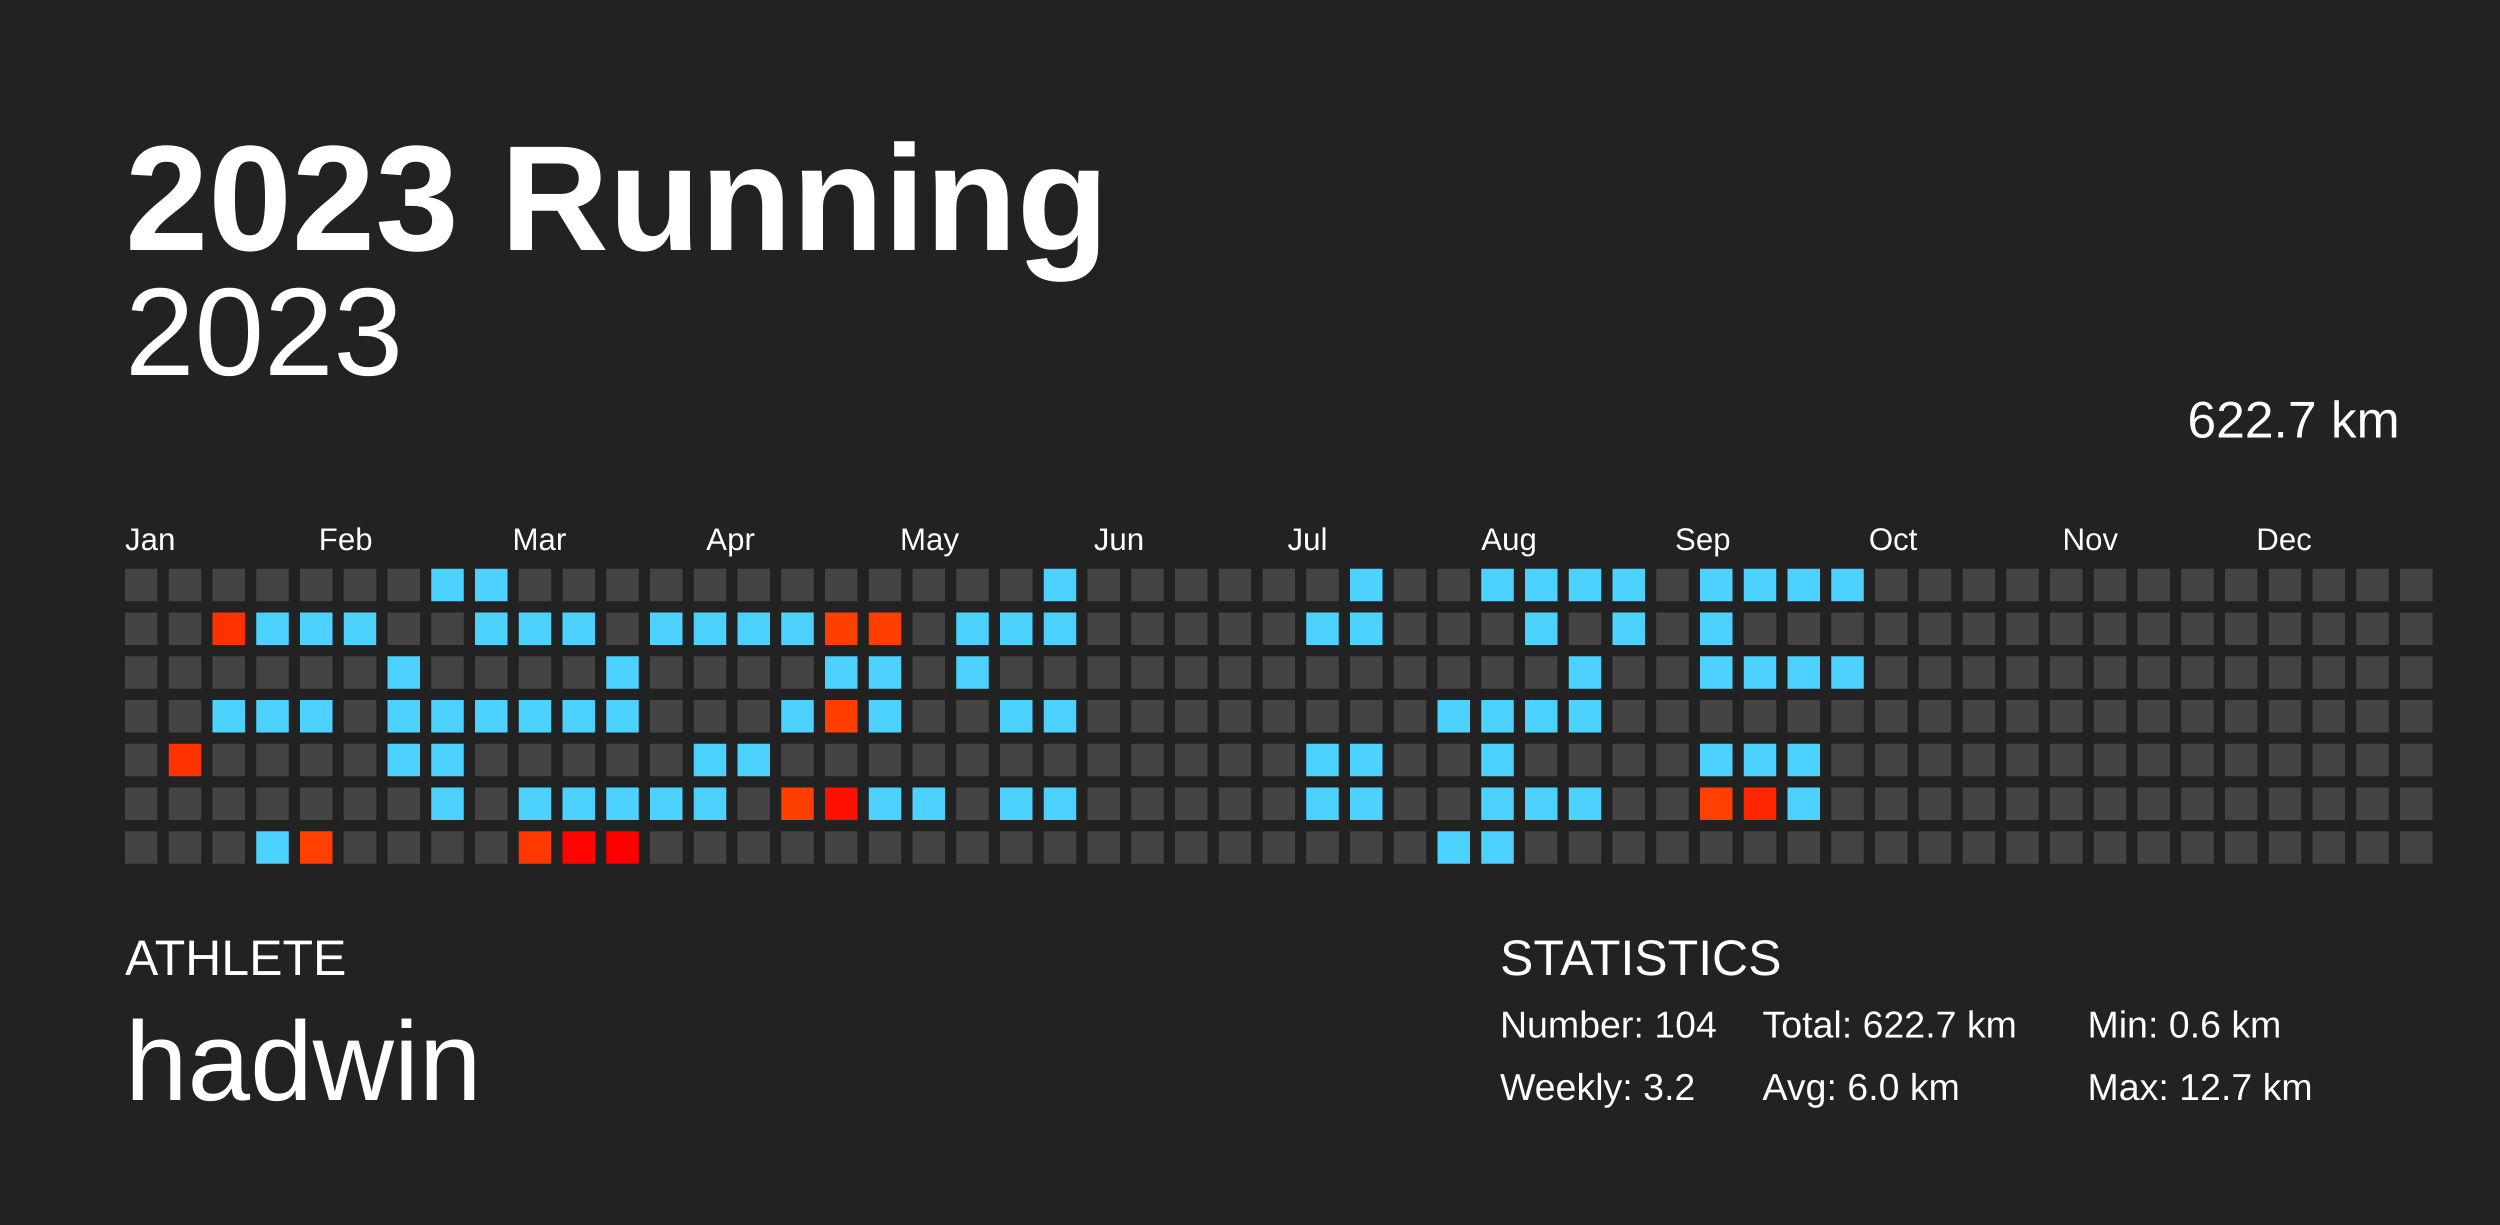
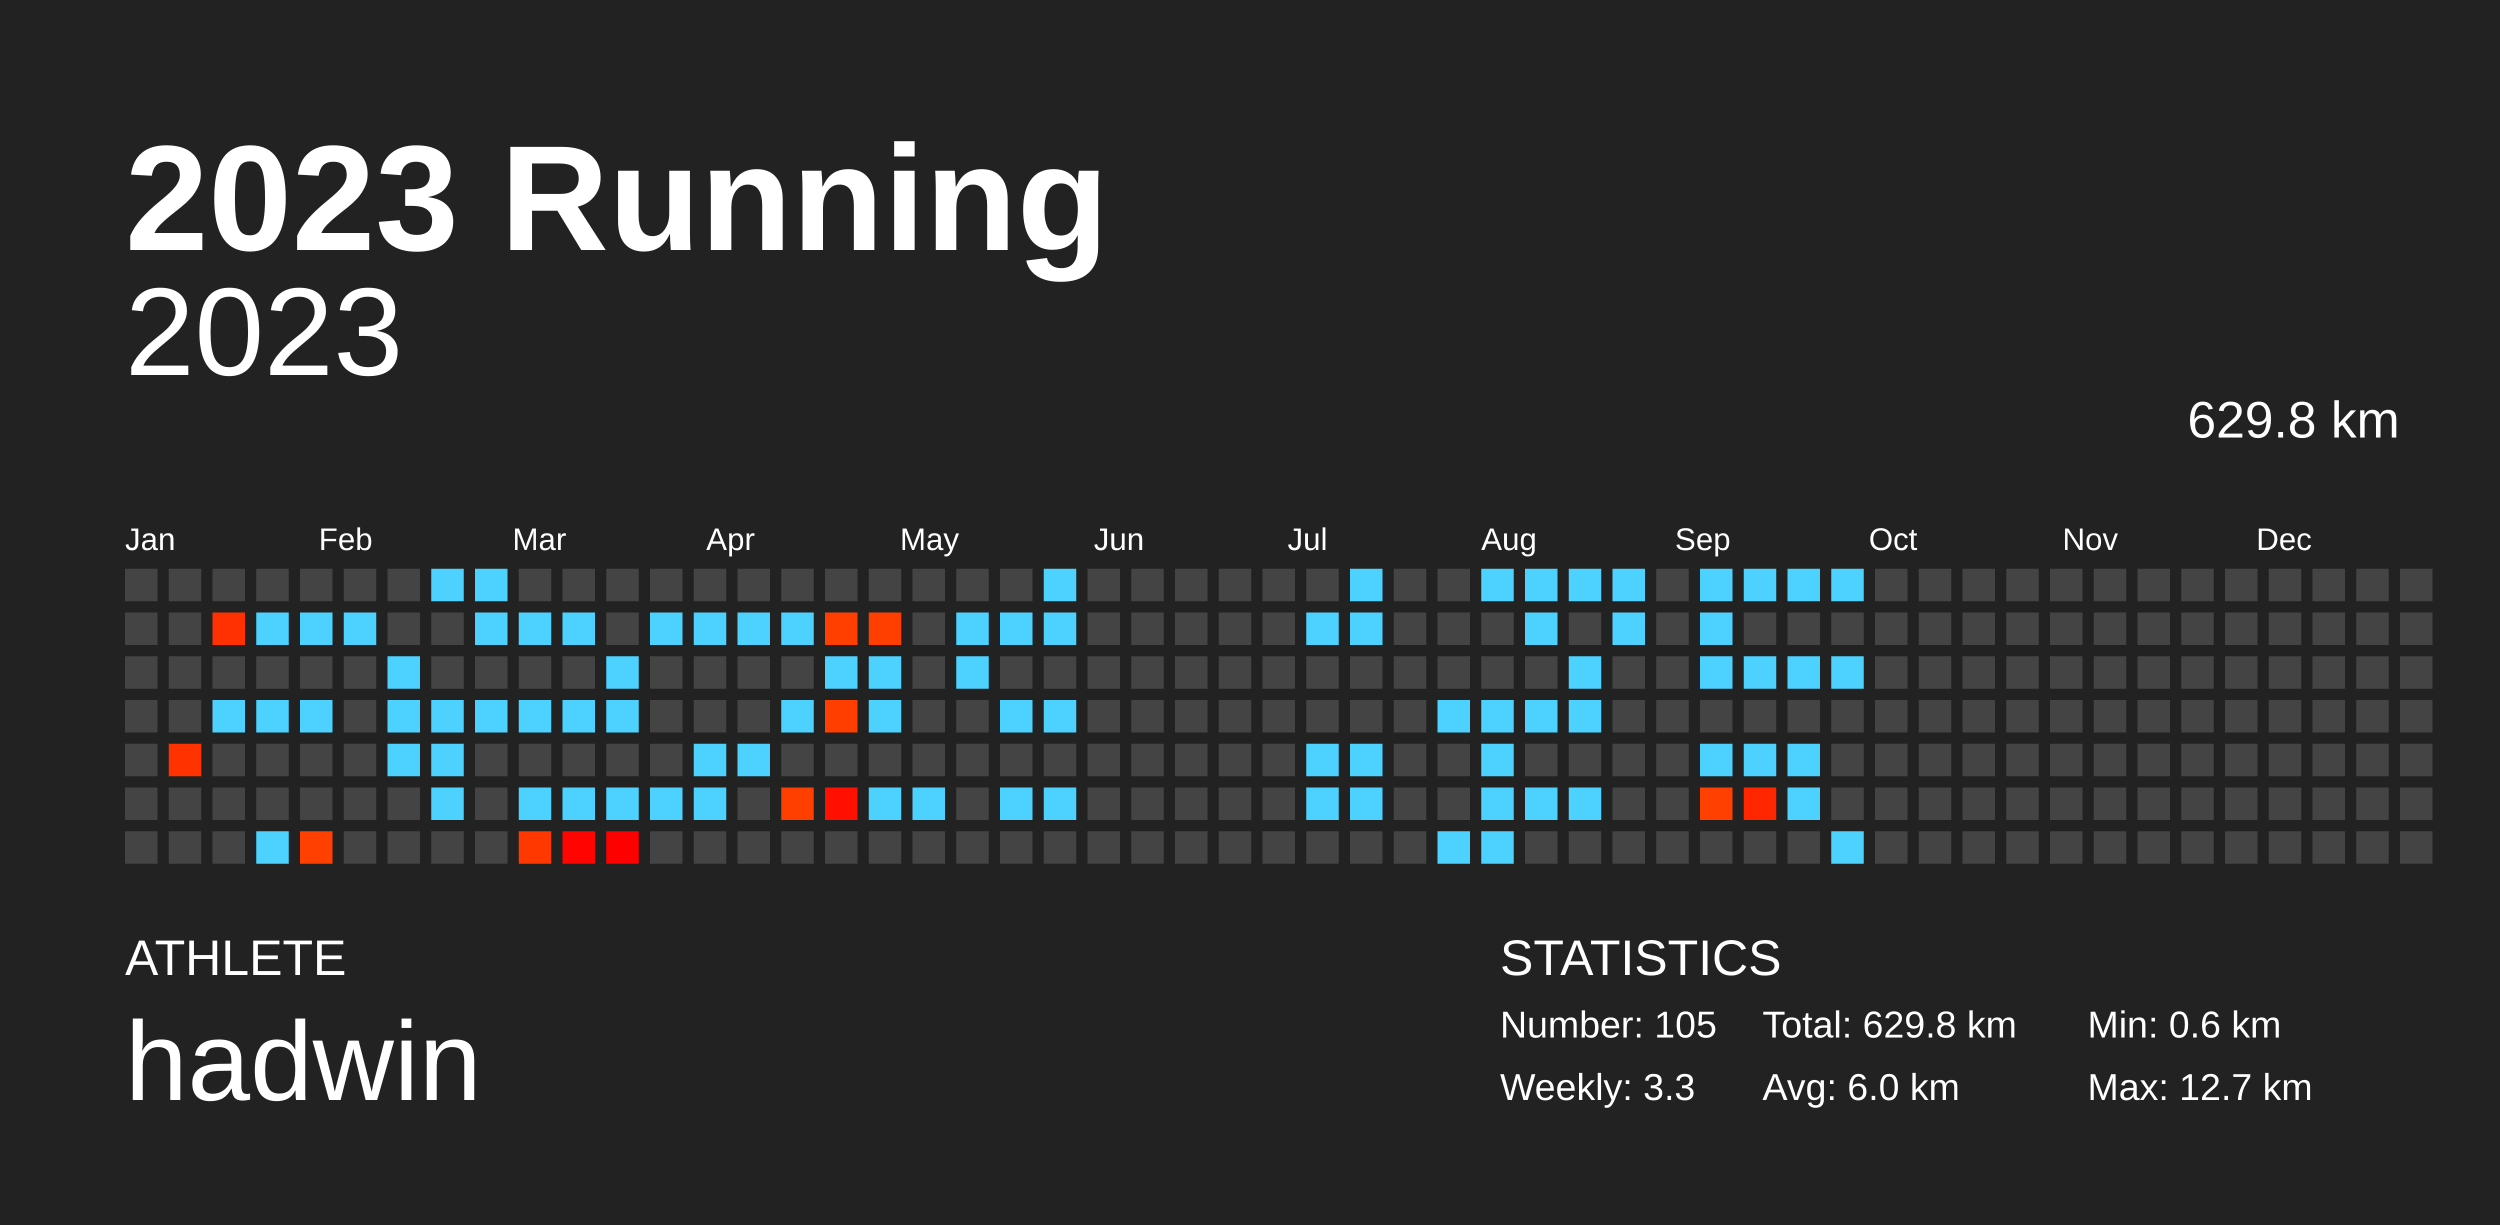
<svg xmlns="http://www.w3.org/2000/svg" baseProfile="full" height="98mm" version="1.1" viewBox="0,0,200,98" width="200mm">
  <defs />
  <rect fill="#222222" height="98" width="200" x="0" y="0" />
  <text fill="#FFFFFF" style="font-size:12px; font-family:Arial; font-weight:bold;" x="10" y="20">2023 Running</text>
  <text fill="#FFFFFF" style="font-size:4px; font-family:Arial" x="10" y="78">ATHLETE</text>
  <text fill="#FFFFFF" style="font-size:9px; font-family:Arial" x="10" y="88">hadwin</text>
  <text fill="#FFFFFF" style="font-size:4px; font-family:Arial" x="120" y="78">STATISTICS</text>
-   <text fill="#FFFFFF" style="font-size:3px; font-family:Arial" x="120" y="83">Number: 104</text>
-   <text fill="#FFFFFF" style="font-size:3px; font-family:Arial" x="120" y="88">Weekly: 3.2</text>
-   <text fill="#FFFFFF" style="font-size:3px; font-family:Arial" x="141" y="83">Total: 622.7 km</text>
+   <text fill="#FFFFFF" style="font-size:3px; font-family:Arial" x="120" y="83">Number: 105</text>
+   <text fill="#FFFFFF" style="font-size:3px; font-family:Arial" x="120" y="88">Weekly: 3.3</text>
+   <text fill="#FFFFFF" style="font-size:3px; font-family:Arial" x="141" y="83">Total: 629.8 km</text>
  <text fill="#FFFFFF" style="font-size:3px; font-family:Arial" x="141" y="88">Avg: 6.0 km</text>
  <text fill="#FFFFFF" style="font-size:3px; font-family:Arial" x="167" y="83">Min: 0.6 km</text>
  <text fill="#FFFFFF" style="font-size:3px; font-family:Arial" x="167" y="88">Max: 12.7 km</text>
  <text alignment-baseline="hanging" fill="#FFFFFF" style="font-size:10.0px; font-family:Arial;" x="10" y="30">2023</text>
-   <text alignment-baseline="hanging" fill="#FFFFFF" style="font-size:4.125px; font-family:Arial;" x="175" y="35">622.7 km</text>
+   <text alignment-baseline="hanging" fill="#FFFFFF" style="font-size:4.125px; font-family:Arial;" x="175" y="35">629.8 km</text>
  <text fill="#FFFFFF" style="font-size:2.5px; font-family:Arial" x="10.0" y="44">Jan</text>
  <text fill="#FFFFFF" style="font-size:2.5px; font-family:Arial" x="25.5" y="44">Feb</text>
  <text fill="#FFFFFF" style="font-size:2.5px; font-family:Arial" x="41.0" y="44">Mar</text>
  <text fill="#FFFFFF" style="font-size:2.5px; font-family:Arial" x="56.5" y="44">Apr</text>
  <text fill="#FFFFFF" style="font-size:2.5px; font-family:Arial" x="72.0" y="44">May</text>
  <text fill="#FFFFFF" style="font-size:2.5px; font-family:Arial" x="87.5" y="44">Jun</text>
  <text fill="#FFFFFF" style="font-size:2.5px; font-family:Arial" x="103.0" y="44">Jul</text>
  <text fill="#FFFFFF" style="font-size:2.5px; font-family:Arial" x="118.5" y="44">Aug</text>
  <text fill="#FFFFFF" style="font-size:2.5px; font-family:Arial" x="134.0" y="44">Sep</text>
  <text fill="#FFFFFF" style="font-size:2.5px; font-family:Arial" x="149.5" y="44">Oct</text>
  <text fill="#FFFFFF" style="font-size:2.5px; font-family:Arial" x="165.0" y="44">Nov</text>
  <text fill="#FFFFFF" style="font-size:2.5px; font-family:Arial" x="180.5" y="44">Dec</text>
  <rect fill="#444444" height="2.6" width="2.6" x="10.0" y="45.5" />
  <rect fill="#444444" height="2.6" width="2.6" x="10.0" y="49.0" />
  <rect fill="#444444" height="2.6" width="2.6" x="10.0" y="52.5" />
  <rect fill="#444444" height="2.6" width="2.6" x="10.0" y="56.0" />
  <rect fill="#444444" height="2.6" width="2.6" x="10.0" y="59.5" />
  <rect fill="#444444" height="2.6" width="2.6" x="10.0" y="63.0" />
  <rect fill="#444444" height="2.6" width="2.6" x="10.0" y="66.5" />
  <rect fill="#444444" height="2.6" width="2.6" x="13.5" y="45.5" />
  <rect fill="#444444" height="2.6" width="2.6" x="13.5" y="49.0" />
  <rect fill="#444444" height="2.6" width="2.6" x="13.5" y="52.5" />
  <rect fill="#444444" height="2.6" width="2.6" x="13.5" y="56.0" />
  <rect fill="#ff3200" height="2.6" width="2.6" x="13.5" y="59.5" />
  <rect fill="#444444" height="2.6" width="2.6" x="13.5" y="63.0" />
  <rect fill="#444444" height="2.6" width="2.6" x="13.5" y="66.5" />
  <rect fill="#444444" height="2.6" width="2.6" x="17.0" y="45.5" />
  <rect fill="#ff3100" height="2.6" width="2.6" x="17.0" y="49.0" />
  <rect fill="#444444" height="2.6" width="2.6" x="17.0" y="52.5" />
  <rect fill="#4dd2ff" height="2.6" width="2.6" x="17.0" y="56.0" />
  <rect fill="#444444" height="2.6" width="2.6" x="17.0" y="59.5" />
  <rect fill="#444444" height="2.6" width="2.6" x="17.0" y="63.0" />
  <rect fill="#444444" height="2.6" width="2.6" x="17.0" y="66.5" />
  <rect fill="#444444" height="2.6" width="2.6" x="20.5" y="45.5" />
  <rect fill="#4dd2ff" height="2.6" width="2.6" x="20.5" y="49.0" />
  <rect fill="#444444" height="2.6" width="2.6" x="20.5" y="52.5" />
  <rect fill="#4dd2ff" height="2.6" width="2.6" x="20.5" y="56.0" />
  <rect fill="#444444" height="2.6" width="2.6" x="20.5" y="59.5" />
  <rect fill="#444444" height="2.6" width="2.6" x="20.5" y="63.0" />
  <rect fill="#4dd2ff" height="2.6" width="2.6" x="20.5" y="66.5" />
  <rect fill="#444444" height="2.6" width="2.6" x="24.0" y="45.5" />
  <rect fill="#4dd2ff" height="2.6" width="2.6" x="24.0" y="49.0" />
  <rect fill="#444444" height="2.6" width="2.6" x="24.0" y="52.5" />
  <rect fill="#4dd2ff" height="2.6" width="2.6" x="24.0" y="56.0" />
  <rect fill="#444444" height="2.6" width="2.6" x="24.0" y="59.5" />
  <rect fill="#444444" height="2.6" width="2.6" x="24.0" y="63.0" />
  <rect fill="#ff4000" height="2.6" width="2.6" x="24.0" y="66.5" />
  <rect fill="#444444" height="2.6" width="2.6" x="27.5" y="45.5" />
  <rect fill="#4dd2ff" height="2.6" width="2.6" x="27.5" y="49.0" />
  <rect fill="#444444" height="2.6" width="2.6" x="27.5" y="52.5" />
  <rect fill="#444444" height="2.6" width="2.6" x="27.5" y="56.0" />
  <rect fill="#444444" height="2.6" width="2.6" x="27.5" y="59.5" />
  <rect fill="#444444" height="2.6" width="2.6" x="27.5" y="63.0" />
  <rect fill="#444444" height="2.6" width="2.6" x="27.5" y="66.5" />
  <rect fill="#444444" height="2.6" width="2.6" x="31.0" y="45.5" />
  <rect fill="#444444" height="2.6" width="2.6" x="31.0" y="49.0" />
  <rect fill="#4dd2ff" height="2.6" width="2.6" x="31.0" y="52.5" />
  <rect fill="#4dd2ff" height="2.6" width="2.6" x="31.0" y="56.0" />
  <rect fill="#4dd2ff" height="2.6" width="2.6" x="31.0" y="59.5" />
  <rect fill="#444444" height="2.6" width="2.6" x="31.0" y="63.0" />
  <rect fill="#444444" height="2.6" width="2.6" x="31.0" y="66.5" />
  <rect fill="#4dd2ff" height="2.6" width="2.6" x="34.5" y="45.5" />
  <rect fill="#444444" height="2.6" width="2.6" x="34.5" y="49.0" />
  <rect fill="#444444" height="2.6" width="2.6" x="34.5" y="52.5" />
  <rect fill="#4dd2ff" height="2.6" width="2.6" x="34.5" y="56.0" />
  <rect fill="#4dd2ff" height="2.6" width="2.6" x="34.5" y="59.5" />
  <rect fill="#4dd2ff" height="2.6" width="2.6" x="34.5" y="63.0" />
  <rect fill="#444444" height="2.6" width="2.6" x="34.5" y="66.5" />
  <rect fill="#4dd2ff" height="2.6" width="2.6" x="38.0" y="45.5" />
  <rect fill="#4dd2ff" height="2.6" width="2.6" x="38.0" y="49.0" />
  <rect fill="#444444" height="2.6" width="2.6" x="38.0" y="52.5" />
  <rect fill="#4dd2ff" height="2.6" width="2.6" x="38.0" y="56.0" />
  <rect fill="#444444" height="2.6" width="2.6" x="38.0" y="59.5" />
  <rect fill="#444444" height="2.6" width="2.6" x="38.0" y="63.0" />
  <rect fill="#444444" height="2.6" width="2.6" x="38.0" y="66.5" />
  <rect fill="#444444" height="2.6" width="2.6" x="41.5" y="45.5" />
  <rect fill="#4dd2ff" height="2.6" width="2.6" x="41.5" y="49.0" />
  <rect fill="#444444" height="2.6" width="2.6" x="41.5" y="52.5" />
  <rect fill="#4dd2ff" height="2.6" width="2.6" x="41.5" y="56.0" />
  <rect fill="#444444" height="2.6" width="2.6" x="41.5" y="59.5" />
  <rect fill="#4dd2ff" height="2.6" width="2.6" x="41.5" y="63.0" />
  <rect fill="#ff3800" height="2.6" width="2.6" x="41.5" y="66.5" />
  <rect fill="#444444" height="2.6" width="2.6" x="45.0" y="45.5" />
  <rect fill="#4dd2ff" height="2.6" width="2.6" x="45.0" y="49.0" />
  <rect fill="#444444" height="2.6" width="2.6" x="45.0" y="52.5" />
  <rect fill="#4dd2ff" height="2.6" width="2.6" x="45.0" y="56.0" />
  <rect fill="#444444" height="2.6" width="2.6" x="45.0" y="59.5" />
  <rect fill="#4dd2ff" height="2.6" width="2.6" x="45.0" y="63.0" />
  <rect fill="#ff0400" height="2.6" width="2.6" x="45.0" y="66.5" />
  <rect fill="#444444" height="2.6" width="2.6" x="48.5" y="45.5" />
  <rect fill="#444444" height="2.6" width="2.6" x="48.5" y="49.0" />
  <rect fill="#4dd2ff" height="2.6" width="2.6" x="48.5" y="52.5" />
  <rect fill="#4dd2ff" height="2.6" width="2.6" x="48.5" y="56.0" />
  <rect fill="#444444" height="2.6" width="2.6" x="48.5" y="59.5" />
  <rect fill="#4dd2ff" height="2.6" width="2.6" x="48.5" y="63.0" />
  <rect fill="#ff0000" height="2.6" width="2.6" x="48.5" y="66.5" />
  <rect fill="#444444" height="2.6" width="2.6" x="52.0" y="45.5" />
  <rect fill="#4dd2ff" height="2.6" width="2.6" x="52.0" y="49.0" />
  <rect fill="#444444" height="2.6" width="2.6" x="52.0" y="52.5" />
  <rect fill="#444444" height="2.6" width="2.6" x="52.0" y="56.0" />
  <rect fill="#444444" height="2.6" width="2.6" x="52.0" y="59.5" />
  <rect fill="#4dd2ff" height="2.6" width="2.6" x="52.0" y="63.0" />
  <rect fill="#444444" height="2.6" width="2.6" x="52.0" y="66.5" />
  <rect fill="#444444" height="2.6" width="2.6" x="55.5" y="45.5" />
  <rect fill="#4dd2ff" height="2.6" width="2.6" x="55.5" y="49.0" />
  <rect fill="#444444" height="2.6" width="2.6" x="55.5" y="52.5" />
  <rect fill="#444444" height="2.6" width="2.6" x="55.5" y="56.0" />
  <rect fill="#4dd2ff" height="2.6" width="2.6" x="55.5" y="59.5" />
  <rect fill="#4dd2ff" height="2.6" width="2.6" x="55.5" y="63.0" />
  <rect fill="#444444" height="2.6" width="2.6" x="55.5" y="66.5" />
  <rect fill="#444444" height="2.6" width="2.6" x="59.0" y="45.5" />
  <rect fill="#4dd2ff" height="2.6" width="2.6" x="59.0" y="49.0" />
  <rect fill="#444444" height="2.6" width="2.6" x="59.0" y="52.5" />
  <rect fill="#444444" height="2.6" width="2.6" x="59.0" y="56.0" />
  <rect fill="#4dd2ff" height="2.6" width="2.6" x="59.0" y="59.5" />
  <rect fill="#444444" height="2.6" width="2.6" x="59.0" y="63.0" />
  <rect fill="#444444" height="2.6" width="2.6" x="59.0" y="66.5" />
  <rect fill="#444444" height="2.6" width="2.6" x="62.5" y="45.5" />
  <rect fill="#4dd2ff" height="2.6" width="2.6" x="62.5" y="49.0" />
  <rect fill="#444444" height="2.6" width="2.6" x="62.5" y="52.5" />
  <rect fill="#4dd2ff" height="2.6" width="2.6" x="62.5" y="56.0" />
  <rect fill="#444444" height="2.6" width="2.6" x="62.5" y="59.5" />
  <rect fill="#ff3f00" height="2.6" width="2.6" x="62.5" y="63.0" />
  <rect fill="#444444" height="2.6" width="2.6" x="62.5" y="66.5" />
  <rect fill="#444444" height="2.6" width="2.6" x="66.0" y="45.5" />
  <rect fill="#ff3f00" height="2.6" width="2.6" x="66.0" y="49.0" />
  <rect fill="#4dd2ff" height="2.6" width="2.6" x="66.0" y="52.5" />
  <rect fill="#ff3e00" height="2.6" width="2.6" x="66.0" y="56.0" />
  <rect fill="#444444" height="2.6" width="2.6" x="66.0" y="59.5" />
  <rect fill="#ff1000" height="2.6" width="2.6" x="66.0" y="63.0" />
  <rect fill="#444444" height="2.6" width="2.6" x="66.0" y="66.5" />
  <rect fill="#444444" height="2.6" width="2.6" x="69.5" y="45.5" />
  <rect fill="#ff3f00" height="2.6" width="2.6" x="69.5" y="49.0" />
  <rect fill="#4dd2ff" height="2.6" width="2.6" x="69.5" y="52.5" />
  <rect fill="#4dd2ff" height="2.6" width="2.6" x="69.5" y="56.0" />
  <rect fill="#444444" height="2.6" width="2.6" x="69.5" y="59.5" />
  <rect fill="#4dd2ff" height="2.6" width="2.6" x="69.5" y="63.0" />
  <rect fill="#444444" height="2.6" width="2.6" x="69.5" y="66.5" />
  <rect fill="#444444" height="2.6" width="2.6" x="73.0" y="45.5" />
  <rect fill="#444444" height="2.6" width="2.6" x="73.0" y="49.0" />
  <rect fill="#444444" height="2.6" width="2.6" x="73.0" y="52.5" />
  <rect fill="#444444" height="2.6" width="2.6" x="73.0" y="56.0" />
  <rect fill="#444444" height="2.6" width="2.6" x="73.0" y="59.5" />
  <rect fill="#4dd2ff" height="2.6" width="2.6" x="73.0" y="63.0" />
  <rect fill="#444444" height="2.6" width="2.6" x="73.0" y="66.5" />
  <rect fill="#444444" height="2.6" width="2.6" x="76.5" y="45.5" />
  <rect fill="#4dd2ff" height="2.6" width="2.6" x="76.5" y="49.0" />
  <rect fill="#4dd2ff" height="2.6" width="2.6" x="76.5" y="52.5" />
  <rect fill="#444444" height="2.6" width="2.6" x="76.5" y="56.0" />
  <rect fill="#444444" height="2.6" width="2.6" x="76.5" y="59.5" />
  <rect fill="#444444" height="2.6" width="2.6" x="76.5" y="63.0" />
  <rect fill="#444444" height="2.6" width="2.6" x="76.5" y="66.5" />
  <rect fill="#444444" height="2.6" width="2.6" x="80.0" y="45.5" />
  <rect fill="#4dd2ff" height="2.6" width="2.6" x="80.0" y="49.0" />
  <rect fill="#444444" height="2.6" width="2.6" x="80.0" y="52.5" />
  <rect fill="#4dd2ff" height="2.6" width="2.6" x="80.0" y="56.0" />
  <rect fill="#444444" height="2.6" width="2.6" x="80.0" y="59.5" />
  <rect fill="#4dd2ff" height="2.6" width="2.6" x="80.0" y="63.0" />
  <rect fill="#444444" height="2.6" width="2.6" x="80.0" y="66.5" />
  <rect fill="#4dd2ff" height="2.6" width="2.6" x="83.5" y="45.5" />
  <rect fill="#4dd2ff" height="2.6" width="2.6" x="83.5" y="49.0" />
  <rect fill="#444444" height="2.6" width="2.6" x="83.5" y="52.5" />
  <rect fill="#4dd2ff" height="2.6" width="2.6" x="83.5" y="56.0" />
  <rect fill="#444444" height="2.6" width="2.6" x="83.5" y="59.5" />
  <rect fill="#4dd2ff" height="2.6" width="2.6" x="83.5" y="63.0" />
  <rect fill="#444444" height="2.6" width="2.6" x="83.5" y="66.5" />
  <rect fill="#444444" height="2.6" width="2.6" x="87.0" y="45.5" />
  <rect fill="#444444" height="2.6" width="2.6" x="87.0" y="49.0" />
  <rect fill="#444444" height="2.6" width="2.6" x="87.0" y="52.5" />
  <rect fill="#444444" height="2.6" width="2.6" x="87.0" y="56.0" />
  <rect fill="#444444" height="2.6" width="2.6" x="87.0" y="59.5" />
  <rect fill="#444444" height="2.6" width="2.6" x="87.0" y="63.0" />
  <rect fill="#444444" height="2.6" width="2.6" x="87.0" y="66.5" />
  <rect fill="#444444" height="2.6" width="2.6" x="90.5" y="45.5" />
  <rect fill="#444444" height="2.6" width="2.6" x="90.5" y="49.0" />
  <rect fill="#444444" height="2.6" width="2.6" x="90.5" y="52.5" />
  <rect fill="#444444" height="2.6" width="2.6" x="90.5" y="56.0" />
  <rect fill="#444444" height="2.6" width="2.6" x="90.5" y="59.5" />
  <rect fill="#444444" height="2.6" width="2.6" x="90.5" y="63.0" />
  <rect fill="#444444" height="2.6" width="2.6" x="90.5" y="66.5" />
  <rect fill="#444444" height="2.6" width="2.6" x="94.0" y="45.5" />
  <rect fill="#444444" height="2.6" width="2.6" x="94.0" y="49.0" />
  <rect fill="#444444" height="2.6" width="2.6" x="94.0" y="52.5" />
  <rect fill="#444444" height="2.6" width="2.6" x="94.0" y="56.0" />
  <rect fill="#444444" height="2.6" width="2.6" x="94.0" y="59.5" />
  <rect fill="#444444" height="2.6" width="2.6" x="94.0" y="63.0" />
  <rect fill="#444444" height="2.6" width="2.6" x="94.0" y="66.5" />
  <rect fill="#444444" height="2.6" width="2.6" x="97.5" y="45.5" />
  <rect fill="#444444" height="2.6" width="2.6" x="97.5" y="49.0" />
  <rect fill="#444444" height="2.6" width="2.6" x="97.5" y="52.5" />
  <rect fill="#444444" height="2.6" width="2.6" x="97.5" y="56.0" />
  <rect fill="#444444" height="2.6" width="2.6" x="97.5" y="59.5" />
  <rect fill="#444444" height="2.6" width="2.6" x="97.5" y="63.0" />
  <rect fill="#444444" height="2.6" width="2.6" x="97.5" y="66.5" />
  <rect fill="#444444" height="2.6" width="2.6" x="101.0" y="45.5" />
  <rect fill="#444444" height="2.6" width="2.6" x="101.0" y="49.0" />
  <rect fill="#444444" height="2.6" width="2.6" x="101.0" y="52.5" />
  <rect fill="#444444" height="2.6" width="2.6" x="101.0" y="56.0" />
  <rect fill="#444444" height="2.6" width="2.6" x="101.0" y="59.5" />
  <rect fill="#444444" height="2.6" width="2.6" x="101.0" y="63.0" />
  <rect fill="#444444" height="2.6" width="2.6" x="101.0" y="66.5" />
  <rect fill="#444444" height="2.6" width="2.6" x="104.5" y="45.5" />
  <rect fill="#4dd2ff" height="2.6" width="2.6" x="104.5" y="49.0" />
  <rect fill="#444444" height="2.6" width="2.6" x="104.5" y="52.5" />
  <rect fill="#444444" height="2.6" width="2.6" x="104.5" y="56.0" />
  <rect fill="#4dd2ff" height="2.6" width="2.6" x="104.5" y="59.5" />
  <rect fill="#4dd2ff" height="2.6" width="2.6" x="104.5" y="63.0" />
  <rect fill="#444444" height="2.6" width="2.6" x="104.5" y="66.5" />
  <rect fill="#4dd2ff" height="2.6" width="2.6" x="108.0" y="45.5" />
  <rect fill="#4dd2ff" height="2.6" width="2.6" x="108.0" y="49.0" />
  <rect fill="#444444" height="2.6" width="2.6" x="108.0" y="52.5" />
  <rect fill="#444444" height="2.6" width="2.6" x="108.0" y="56.0" />
  <rect fill="#4dd2ff" height="2.6" width="2.6" x="108.0" y="59.5" />
  <rect fill="#4dd2ff" height="2.6" width="2.6" x="108.0" y="63.0" />
  <rect fill="#444444" height="2.6" width="2.6" x="108.0" y="66.5" />
  <rect fill="#444444" height="2.6" width="2.6" x="111.5" y="45.5" />
  <rect fill="#444444" height="2.6" width="2.6" x="111.5" y="49.0" />
  <rect fill="#444444" height="2.6" width="2.6" x="111.5" y="52.5" />
  <rect fill="#444444" height="2.6" width="2.6" x="111.5" y="56.0" />
  <rect fill="#444444" height="2.6" width="2.6" x="111.5" y="59.5" />
  <rect fill="#444444" height="2.6" width="2.6" x="111.5" y="63.0" />
  <rect fill="#444444" height="2.6" width="2.6" x="111.5" y="66.5" />
  <rect fill="#444444" height="2.6" width="2.6" x="115.0" y="45.5" />
  <rect fill="#444444" height="2.6" width="2.6" x="115.0" y="49.0" />
  <rect fill="#444444" height="2.6" width="2.6" x="115.0" y="52.5" />
  <rect fill="#4dd2ff" height="2.6" width="2.6" x="115.0" y="56.0" />
  <rect fill="#444444" height="2.6" width="2.6" x="115.0" y="59.5" />
  <rect fill="#444444" height="2.6" width="2.6" x="115.0" y="63.0" />
  <rect fill="#4dd2ff" height="2.6" width="2.6" x="115.0" y="66.5" />
  <rect fill="#4dd2ff" height="2.6" width="2.6" x="118.5" y="45.5" />
  <rect fill="#444444" height="2.6" width="2.6" x="118.5" y="49.0" />
  <rect fill="#444444" height="2.6" width="2.6" x="118.5" y="52.5" />
  <rect fill="#4dd2ff" height="2.6" width="2.6" x="118.5" y="56.0" />
  <rect fill="#4dd2ff" height="2.6" width="2.6" x="118.5" y="59.5" />
  <rect fill="#4dd2ff" height="2.6" width="2.6" x="118.5" y="63.0" />
  <rect fill="#4dd2ff" height="2.6" width="2.6" x="118.5" y="66.5" />
  <rect fill="#4dd2ff" height="2.6" width="2.6" x="122.0" y="45.5" />
  <rect fill="#4dd2ff" height="2.6" width="2.6" x="122.0" y="49.0" />
  <rect fill="#444444" height="2.6" width="2.6" x="122.0" y="52.5" />
  <rect fill="#4dd2ff" height="2.6" width="2.6" x="122.0" y="56.0" />
  <rect fill="#444444" height="2.6" width="2.6" x="122.0" y="59.5" />
  <rect fill="#4dd2ff" height="2.6" width="2.6" x="122.0" y="63.0" />
  <rect fill="#444444" height="2.6" width="2.6" x="122.0" y="66.5" />
  <rect fill="#4dd2ff" height="2.6" width="2.6" x="125.5" y="45.5" />
  <rect fill="#444444" height="2.6" width="2.6" x="125.5" y="49.0" />
  <rect fill="#4dd2ff" height="2.6" width="2.6" x="125.5" y="52.5" />
  <rect fill="#4dd2ff" height="2.6" width="2.6" x="125.5" y="56.0" />
  <rect fill="#444444" height="2.6" width="2.6" x="125.5" y="59.5" />
  <rect fill="#4dd2ff" height="2.6" width="2.6" x="125.5" y="63.0" />
  <rect fill="#444444" height="2.6" width="2.6" x="125.5" y="66.5" />
  <rect fill="#4dd2ff" height="2.6" width="2.6" x="129.0" y="45.5" />
  <rect fill="#4dd2ff" height="2.6" width="2.6" x="129.0" y="49.0" />
  <rect fill="#444444" height="2.6" width="2.6" x="129.0" y="52.5" />
  <rect fill="#444444" height="2.6" width="2.6" x="129.0" y="56.0" />
  <rect fill="#444444" height="2.6" width="2.6" x="129.0" y="59.5" />
  <rect fill="#444444" height="2.6" width="2.6" x="129.0" y="63.0" />
  <rect fill="#444444" height="2.6" width="2.6" x="129.0" y="66.5" />
  <rect fill="#444444" height="2.6" width="2.6" x="132.5" y="45.5" />
  <rect fill="#444444" height="2.6" width="2.6" x="132.5" y="49.0" />
  <rect fill="#444444" height="2.6" width="2.6" x="132.5" y="52.5" />
  <rect fill="#444444" height="2.6" width="2.6" x="132.5" y="56.0" />
  <rect fill="#444444" height="2.6" width="2.6" x="132.5" y="59.5" />
  <rect fill="#444444" height="2.6" width="2.6" x="132.5" y="63.0" />
  <rect fill="#444444" height="2.6" width="2.6" x="132.5" y="66.5" />
  <rect fill="#4dd2ff" height="2.6" width="2.6" x="136.0" y="45.5" />
  <rect fill="#4dd2ff" height="2.6" width="2.6" x="136.0" y="49.0" />
  <rect fill="#4dd2ff" height="2.6" width="2.6" x="136.0" y="52.5" />
  <rect fill="#444444" height="2.6" width="2.6" x="136.0" y="56.0" />
  <rect fill="#4dd2ff" height="2.6" width="2.6" x="136.0" y="59.5" />
  <rect fill="#ff4000" height="2.6" width="2.6" x="136.0" y="63.0" />
  <rect fill="#444444" height="2.6" width="2.6" x="136.0" y="66.5" />
  <rect fill="#4dd2ff" height="2.6" width="2.6" x="139.5" y="45.5" />
  <rect fill="#444444" height="2.6" width="2.6" x="139.5" y="49.0" />
  <rect fill="#4dd2ff" height="2.6" width="2.6" x="139.5" y="52.5" />
  <rect fill="#444444" height="2.6" width="2.6" x="139.5" y="56.0" />
  <rect fill="#4dd2ff" height="2.6" width="2.6" x="139.5" y="59.5" />
  <rect fill="#ff2600" height="2.6" width="2.6" x="139.5" y="63.0" />
  <rect fill="#444444" height="2.6" width="2.6" x="139.5" y="66.5" />
  <rect fill="#4dd2ff" height="2.6" width="2.6" x="143.0" y="45.5" />
  <rect fill="#444444" height="2.6" width="2.6" x="143.0" y="49.0" />
  <rect fill="#4dd2ff" height="2.6" width="2.6" x="143.0" y="52.5" />
  <rect fill="#444444" height="2.6" width="2.6" x="143.0" y="56.0" />
  <rect fill="#4dd2ff" height="2.6" width="2.6" x="143.0" y="59.5" />
  <rect fill="#4dd2ff" height="2.6" width="2.6" x="143.0" y="63.0" />
  <rect fill="#444444" height="2.6" width="2.6" x="143.0" y="66.5" />
  <rect fill="#4dd2ff" height="2.6" width="2.6" x="146.5" y="45.5" />
  <rect fill="#444444" height="2.6" width="2.6" x="146.5" y="49.0" />
  <rect fill="#4dd2ff" height="2.6" width="2.6" x="146.5" y="52.5" />
  <rect fill="#444444" height="2.6" width="2.6" x="146.5" y="56.0" />
  <rect fill="#444444" height="2.6" width="2.6" x="146.5" y="59.5" />
  <rect fill="#444444" height="2.6" width="2.6" x="146.5" y="63.0" />
-   <rect fill="#444444" height="2.6" width="2.6" x="146.5" y="66.5" />
+   <rect fill="#4dd2ff" height="2.6" width="2.6" x="146.5" y="66.5" />
  <rect fill="#444444" height="2.6" width="2.6" x="150.0" y="45.5" />
  <rect fill="#444444" height="2.6" width="2.6" x="150.0" y="49.0" />
  <rect fill="#444444" height="2.6" width="2.6" x="150.0" y="52.5" />
  <rect fill="#444444" height="2.6" width="2.6" x="150.0" y="56.0" />
  <rect fill="#444444" height="2.6" width="2.6" x="150.0" y="59.5" />
  <rect fill="#444444" height="2.6" width="2.6" x="150.0" y="63.0" />
  <rect fill="#444444" height="2.6" width="2.6" x="150.0" y="66.5" />
  <rect fill="#444444" height="2.6" width="2.6" x="153.5" y="45.5" />
  <rect fill="#444444" height="2.6" width="2.6" x="153.5" y="49.0" />
  <rect fill="#444444" height="2.6" width="2.6" x="153.5" y="52.5" />
  <rect fill="#444444" height="2.6" width="2.6" x="153.5" y="56.0" />
  <rect fill="#444444" height="2.6" width="2.6" x="153.5" y="59.5" />
  <rect fill="#444444" height="2.6" width="2.6" x="153.5" y="63.0" />
  <rect fill="#444444" height="2.6" width="2.6" x="153.5" y="66.5" />
  <rect fill="#444444" height="2.6" width="2.6" x="157.0" y="45.5" />
  <rect fill="#444444" height="2.6" width="2.6" x="157.0" y="49.0" />
  <rect fill="#444444" height="2.6" width="2.6" x="157.0" y="52.5" />
  <rect fill="#444444" height="2.6" width="2.6" x="157.0" y="56.0" />
  <rect fill="#444444" height="2.6" width="2.6" x="157.0" y="59.5" />
  <rect fill="#444444" height="2.6" width="2.6" x="157.0" y="63.0" />
  <rect fill="#444444" height="2.6" width="2.6" x="157.0" y="66.5" />
  <rect fill="#444444" height="2.6" width="2.6" x="160.5" y="45.5" />
  <rect fill="#444444" height="2.6" width="2.6" x="160.5" y="49.0" />
  <rect fill="#444444" height="2.6" width="2.6" x="160.5" y="52.5" />
  <rect fill="#444444" height="2.6" width="2.6" x="160.5" y="56.0" />
  <rect fill="#444444" height="2.6" width="2.6" x="160.5" y="59.5" />
  <rect fill="#444444" height="2.6" width="2.6" x="160.5" y="63.0" />
  <rect fill="#444444" height="2.6" width="2.6" x="160.5" y="66.5" />
  <rect fill="#444444" height="2.6" width="2.6" x="164.0" y="45.5" />
  <rect fill="#444444" height="2.6" width="2.6" x="164.0" y="49.0" />
  <rect fill="#444444" height="2.6" width="2.6" x="164.0" y="52.5" />
  <rect fill="#444444" height="2.6" width="2.6" x="164.0" y="56.0" />
  <rect fill="#444444" height="2.6" width="2.6" x="164.0" y="59.5" />
  <rect fill="#444444" height="2.6" width="2.6" x="164.0" y="63.0" />
  <rect fill="#444444" height="2.6" width="2.6" x="164.0" y="66.5" />
  <rect fill="#444444" height="2.6" width="2.6" x="167.5" y="45.5" />
  <rect fill="#444444" height="2.6" width="2.6" x="167.5" y="49.0" />
  <rect fill="#444444" height="2.6" width="2.6" x="167.5" y="52.5" />
  <rect fill="#444444" height="2.6" width="2.6" x="167.5" y="56.0" />
  <rect fill="#444444" height="2.6" width="2.6" x="167.5" y="59.5" />
  <rect fill="#444444" height="2.6" width="2.6" x="167.5" y="63.0" />
  <rect fill="#444444" height="2.6" width="2.6" x="167.5" y="66.5" />
  <rect fill="#444444" height="2.6" width="2.6" x="171.0" y="45.5" />
  <rect fill="#444444" height="2.6" width="2.6" x="171.0" y="49.0" />
  <rect fill="#444444" height="2.6" width="2.6" x="171.0" y="52.5" />
  <rect fill="#444444" height="2.6" width="2.6" x="171.0" y="56.0" />
  <rect fill="#444444" height="2.6" width="2.6" x="171.0" y="59.5" />
  <rect fill="#444444" height="2.6" width="2.6" x="171.0" y="63.0" />
  <rect fill="#444444" height="2.6" width="2.6" x="171.0" y="66.5" />
  <rect fill="#444444" height="2.6" width="2.6" x="174.5" y="45.5" />
  <rect fill="#444444" height="2.6" width="2.6" x="174.5" y="49.0" />
  <rect fill="#444444" height="2.6" width="2.6" x="174.5" y="52.5" />
  <rect fill="#444444" height="2.6" width="2.6" x="174.5" y="56.0" />
  <rect fill="#444444" height="2.6" width="2.6" x="174.5" y="59.5" />
  <rect fill="#444444" height="2.6" width="2.6" x="174.5" y="63.0" />
  <rect fill="#444444" height="2.6" width="2.6" x="174.5" y="66.5" />
  <rect fill="#444444" height="2.6" width="2.6" x="178.0" y="45.5" />
  <rect fill="#444444" height="2.6" width="2.6" x="178.0" y="49.0" />
  <rect fill="#444444" height="2.6" width="2.6" x="178.0" y="52.5" />
  <rect fill="#444444" height="2.6" width="2.6" x="178.0" y="56.0" />
  <rect fill="#444444" height="2.6" width="2.6" x="178.0" y="59.5" />
  <rect fill="#444444" height="2.6" width="2.6" x="178.0" y="63.0" />
  <rect fill="#444444" height="2.6" width="2.6" x="178.0" y="66.5" />
  <rect fill="#444444" height="2.6" width="2.6" x="181.5" y="45.5" />
  <rect fill="#444444" height="2.6" width="2.6" x="181.5" y="49.0" />
  <rect fill="#444444" height="2.6" width="2.6" x="181.5" y="52.5" />
  <rect fill="#444444" height="2.6" width="2.6" x="181.5" y="56.0" />
  <rect fill="#444444" height="2.6" width="2.6" x="181.5" y="59.5" />
  <rect fill="#444444" height="2.6" width="2.6" x="181.5" y="63.0" />
  <rect fill="#444444" height="2.6" width="2.6" x="181.5" y="66.5" />
  <rect fill="#444444" height="2.6" width="2.6" x="185.0" y="45.5" />
  <rect fill="#444444" height="2.6" width="2.6" x="185.0" y="49.0" />
  <rect fill="#444444" height="2.6" width="2.6" x="185.0" y="52.5" />
  <rect fill="#444444" height="2.6" width="2.6" x="185.0" y="56.0" />
  <rect fill="#444444" height="2.6" width="2.6" x="185.0" y="59.5" />
  <rect fill="#444444" height="2.6" width="2.6" x="185.0" y="63.0" />
  <rect fill="#444444" height="2.6" width="2.6" x="185.0" y="66.5" />
  <rect fill="#444444" height="2.6" width="2.6" x="188.5" y="45.5" />
  <rect fill="#444444" height="2.6" width="2.6" x="188.5" y="49.0" />
  <rect fill="#444444" height="2.6" width="2.6" x="188.5" y="52.5" />
  <rect fill="#444444" height="2.6" width="2.6" x="188.5" y="56.0" />
  <rect fill="#444444" height="2.6" width="2.6" x="188.5" y="59.5" />
  <rect fill="#444444" height="2.6" width="2.6" x="188.5" y="63.0" />
  <rect fill="#444444" height="2.6" width="2.6" x="188.5" y="66.5" />
  <rect fill="#444444" height="2.6" width="2.6" x="192.0" y="45.5" />
  <rect fill="#444444" height="2.6" width="2.6" x="192.0" y="49.0" />
  <rect fill="#444444" height="2.6" width="2.6" x="192.0" y="52.5" />
  <rect fill="#444444" height="2.6" width="2.6" x="192.0" y="56.0" />
  <rect fill="#444444" height="2.6" width="2.6" x="192.0" y="59.5" />
  <rect fill="#444444" height="2.6" width="2.6" x="192.0" y="63.0" />
  <rect fill="#444444" height="2.6" width="2.6" x="192.0" y="66.5" />
</svg>
